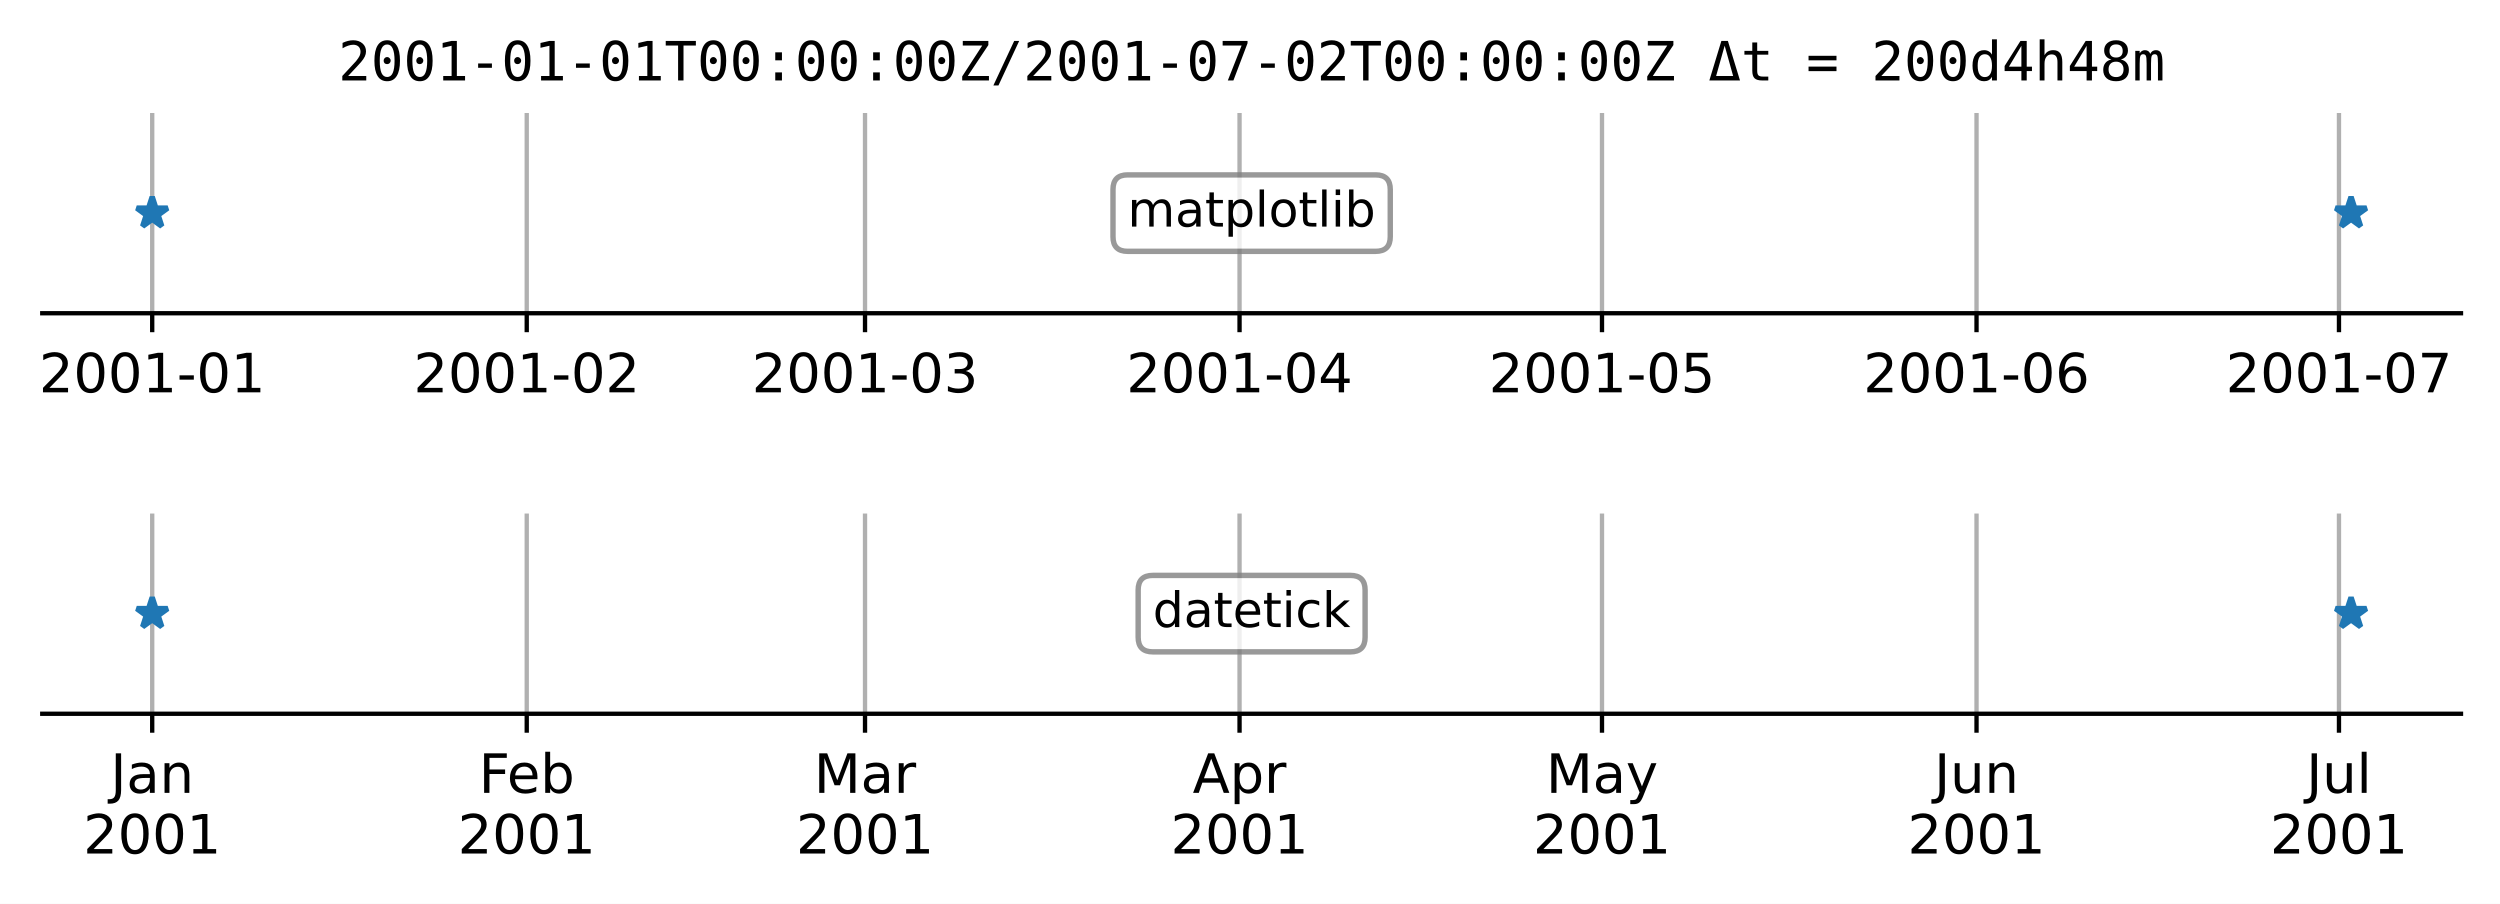
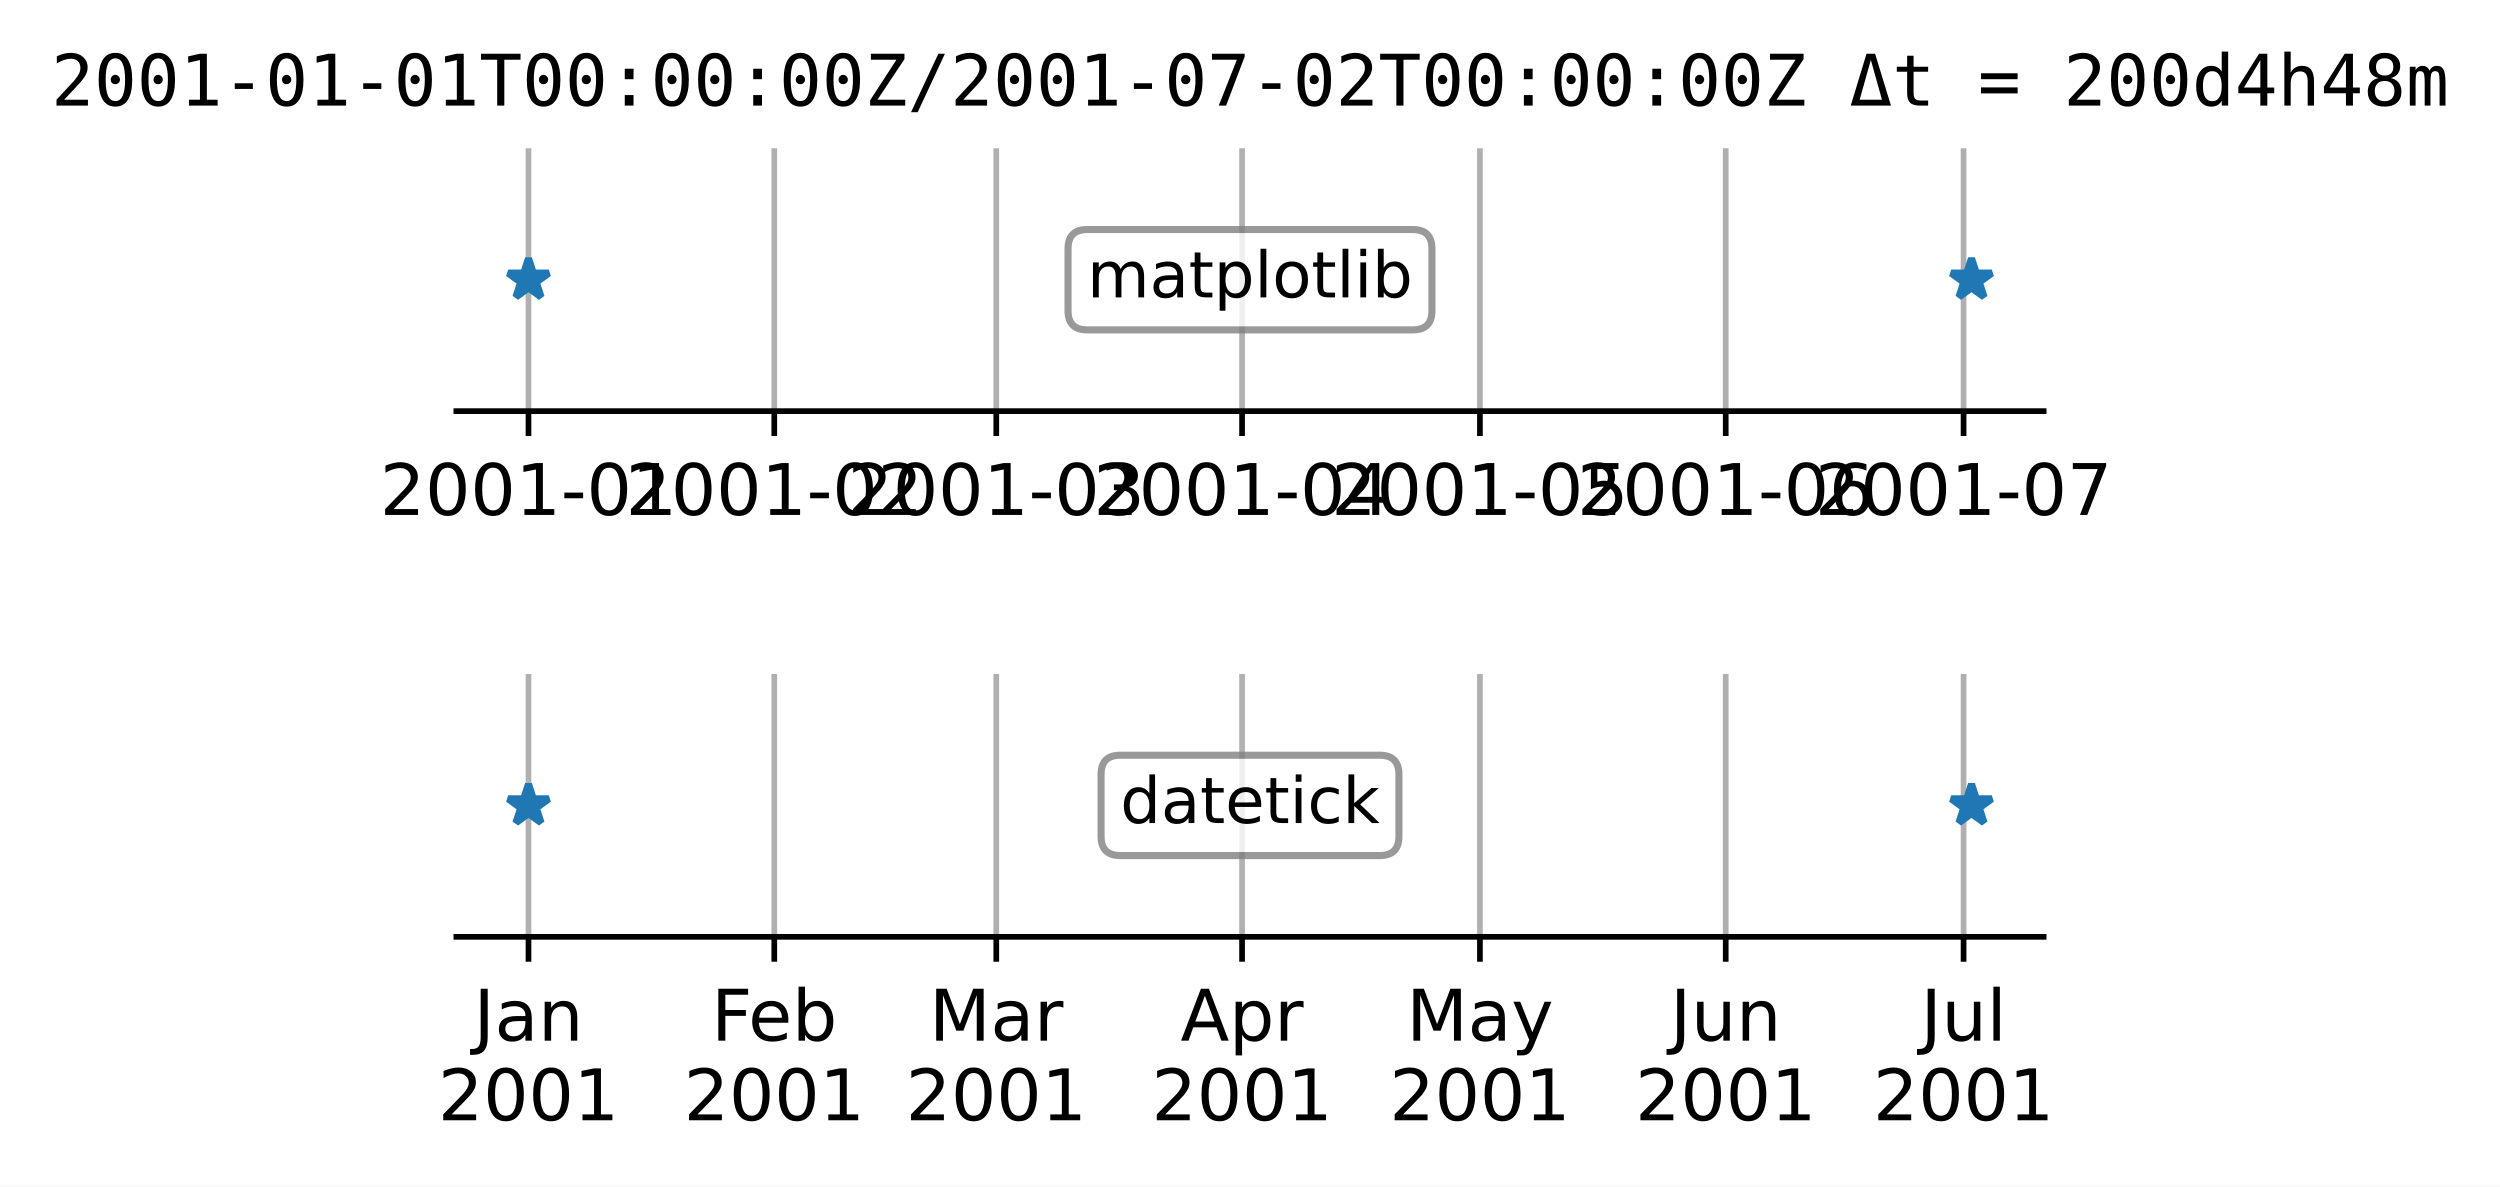
- <svg xmlns="http://www.w3.org/2000/svg" xmlns:xlink="http://www.w3.org/1999/xlink" width="461.4pt" height="166.808pt" viewBox="0 0 461.4 166.808" version="1.1">
+ <svg xmlns="http://www.w3.org/2000/svg" xmlns:xlink="http://www.w3.org/1999/xlink" width="351.538pt" height="166.808pt" viewBox="0 0 351.538 166.808" version="1.1">
  <defs>
    <style type="text/css">*{stroke-linejoin: round; stroke-linecap: butt}</style>
  </defs>
  <g id="figure_1">
    <g id="patch_1">
-       <path d="M 0 166.808  L 461.4 166.808  L 461.4 0  L 0 0  z " style="fill: #ffffff" />
+       <path d="M 0 166.808  L 351.538 166.808  L 351.538 0  L 0 0  z " style="fill: #ffffff" />
    </g>
    <g id="axes_1">
      <g id="patch_2">
-         <path d="M 7.8 57.812  L 454.2 57.812  L 454.2 20.852  L 7.8 20.852  z " style="fill: #ffffff" />
+         <path d="M 64.169 57.812  L 287.369 57.812  L 287.369 20.852  L 64.169 20.852  z " style="fill: #ffffff" />
      </g>
      <g id="matplotlib.axis_1">
        <g id="xtick_1">
          <g id="line2d_1">
-             <path d="M 28.091 57.812  L 28.091 20.852  " clip-path="url(#p43a7b3a222)" style="fill: none; stroke: #b0b0b0; stroke-width: 0.8; stroke-linecap: square" />
+             <path d="M 74.314 57.812  L 74.314 20.852  " clip-path="url(#p3e1dd28714)" style="fill: none; stroke: #b0b0b0; stroke-width: 0.8; stroke-linecap: square" />
          </g>
          <g id="line2d_2">
            <defs>
              <path id="m1e6c41ab66" d="M 0 0  L 0 3.5  " style="stroke: #000000; stroke-width: 0.8" />
            </defs>
            <g>
-               <use xlink:href="#m1e6c41ab66" x="28.091" y="57.812" style="stroke: #000000; stroke-width: 0.8" />
+               <use xlink:href="#m1e6c41ab66" x="74.314" y="57.812" style="stroke: #000000; stroke-width: 0.8" />
            </g>
          </g>
          <g id="text_1">
-             <text style="font-size: 10px; font-family: 'DejaVu Sans', 'Bitstream Vera Sans', 'Computer Modern Sans Serif', 'Lucida Grande', 'Verdana', 'Geneva', 'Lucid', 'Arial', 'Helvetica', 'Avant Garde', sans-serif; text-anchor: middle" x="28.091" y="72.41" transform="rotate(-0 28.09141 72.41)">2001-01</text>
+             <text style="font-size: 10px; font-family: 'DejaVu Sans', 'Bitstream Vera Sans', 'Computer Modern Sans Serif', 'Lucida Grande', 'Verdana', 'Geneva', 'Lucid', 'Arial', 'Helvetica', 'Avant Garde', sans-serif; text-anchor: middle" x="74.314" y="72.41" transform="rotate(-0 74.31421 72.41)">2001-01</text>
          </g>
        </g>
        <g id="xtick_2">
          <g id="line2d_3">
-             <path d="M 97.214 57.812  L 97.214 20.852  " clip-path="url(#p43a7b3a222)" style="fill: none; stroke: #b0b0b0; stroke-width: 0.8; stroke-linecap: square" />
+             <path d="M 108.876 57.812  L 108.876 20.852  " clip-path="url(#p3e1dd28714)" style="fill: none; stroke: #b0b0b0; stroke-width: 0.8; stroke-linecap: square" />
          </g>
          <g id="line2d_4">
            <g>
-               <use xlink:href="#m1e6c41ab66" x="97.214" y="57.812" style="stroke: #000000; stroke-width: 0.8" />
+               <use xlink:href="#m1e6c41ab66" x="108.876" y="57.812" style="stroke: #000000; stroke-width: 0.8" />
            </g>
          </g>
          <g id="text_2">
-             <text style="font-size: 10px; font-family: 'DejaVu Sans', 'Bitstream Vera Sans', 'Computer Modern Sans Serif', 'Lucida Grande', 'Verdana', 'Geneva', 'Lucid', 'Arial', 'Helvetica', 'Avant Garde', sans-serif; text-anchor: middle" x="97.214" y="72.41" transform="rotate(-0 97.21428 72.41)">2001-02</text>
+             <text style="font-size: 10px; font-family: 'DejaVu Sans', 'Bitstream Vera Sans', 'Computer Modern Sans Serif', 'Lucida Grande', 'Verdana', 'Geneva', 'Lucid', 'Arial', 'Helvetica', 'Avant Garde', sans-serif; text-anchor: middle" x="108.876" y="72.41" transform="rotate(-0 108.8756 72.41)">2001-02</text>
          </g>
        </g>
        <g id="xtick_3">
          <g id="line2d_5">
-             <path d="M 159.648 57.812  L 159.648 20.852  " clip-path="url(#p43a7b3a222)" style="fill: none; stroke: #b0b0b0; stroke-width: 0.8; stroke-linecap: square" />
+             <path d="M 140.092 57.812  L 140.092 20.852  " clip-path="url(#p3e1dd28714)" style="fill: none; stroke: #b0b0b0; stroke-width: 0.8; stroke-linecap: square" />
          </g>
          <g id="line2d_6">
            <g>
-               <use xlink:href="#m1e6c41ab66" x="159.648" y="57.812" style="stroke: #000000; stroke-width: 0.8" />
+               <use xlink:href="#m1e6c41ab66" x="140.092" y="57.812" style="stroke: #000000; stroke-width: 0.8" />
            </g>
          </g>
          <g id="text_3">
-             <text style="font-size: 10px; font-family: 'DejaVu Sans', 'Bitstream Vera Sans', 'Computer Modern Sans Serif', 'Lucida Grande', 'Verdana', 'Geneva', 'Lucid', 'Arial', 'Helvetica', 'Avant Garde', sans-serif; text-anchor: middle" x="159.648" y="72.41" transform="rotate(-0 159.6479 72.41)">2001-03</text>
+             <text style="font-size: 10px; font-family: 'DejaVu Sans', 'Bitstream Vera Sans', 'Computer Modern Sans Serif', 'Lucida Grande', 'Verdana', 'Geneva', 'Lucid', 'Arial', 'Helvetica', 'Avant Garde', sans-serif; text-anchor: middle" x="140.092" y="72.41" transform="rotate(-0 140.0924 72.41)">2001-03</text>
          </g>
        </g>
        <g id="xtick_4">
          <g id="line2d_7">
-             <path d="M 228.771 57.812  L 228.771 20.852  " clip-path="url(#p43a7b3a222)" style="fill: none; stroke: #b0b0b0; stroke-width: 0.8; stroke-linecap: square" />
+             <path d="M 174.654 57.812  L 174.654 20.852  " clip-path="url(#p3e1dd28714)" style="fill: none; stroke: #b0b0b0; stroke-width: 0.8; stroke-linecap: square" />
          </g>
          <g id="line2d_8">
            <g>
-               <use xlink:href="#m1e6c41ab66" x="228.771" y="57.812" style="stroke: #000000; stroke-width: 0.8" />
+               <use xlink:href="#m1e6c41ab66" x="174.654" y="57.812" style="stroke: #000000; stroke-width: 0.8" />
            </g>
          </g>
          <g id="text_4">
-             <text style="font-size: 10px; font-family: 'DejaVu Sans', 'Bitstream Vera Sans', 'Computer Modern Sans Serif', 'Lucida Grande', 'Verdana', 'Geneva', 'Lucid', 'Arial', 'Helvetica', 'Avant Garde', sans-serif; text-anchor: middle" x="228.771" y="72.41" transform="rotate(-0 228.7707 72.41)">2001-04</text>
+             <text style="font-size: 10px; font-family: 'DejaVu Sans', 'Bitstream Vera Sans', 'Computer Modern Sans Serif', 'Lucida Grande', 'Verdana', 'Geneva', 'Lucid', 'Arial', 'Helvetica', 'Avant Garde', sans-serif; text-anchor: middle" x="174.654" y="72.41" transform="rotate(-0 174.6539 72.41)">2001-04</text>
          </g>
        </g>
        <g id="xtick_5">
          <g id="line2d_9">
-             <path d="M 295.664 57.812  L 295.664 20.852  " clip-path="url(#p43a7b3a222)" style="fill: none; stroke: #b0b0b0; stroke-width: 0.8; stroke-linecap: square" />
+             <path d="M 208.1 57.812  L 208.1 20.852  " clip-path="url(#p3e1dd28714)" style="fill: none; stroke: #b0b0b0; stroke-width: 0.8; stroke-linecap: square" />
          </g>
          <g id="line2d_10">
            <g>
-               <use xlink:href="#m1e6c41ab66" x="295.664" y="57.812" style="stroke: #000000; stroke-width: 0.8" />
+               <use xlink:href="#m1e6c41ab66" x="208.1" y="57.812" style="stroke: #000000; stroke-width: 0.8" />
            </g>
          </g>
          <g id="text_5">
-             <text style="font-size: 10px; font-family: 'DejaVu Sans', 'Bitstream Vera Sans', 'Computer Modern Sans Serif', 'Lucida Grande', 'Verdana', 'Geneva', 'Lucid', 'Arial', 'Helvetica', 'Avant Garde', sans-serif; text-anchor: middle" x="295.664" y="72.41" transform="rotate(-0 295.6638 72.41)">2001-05</text>
+             <text style="font-size: 10px; font-family: 'DejaVu Sans', 'Bitstream Vera Sans', 'Computer Modern Sans Serif', 'Lucida Grande', 'Verdana', 'Geneva', 'Lucid', 'Arial', 'Helvetica', 'Avant Garde', sans-serif; text-anchor: middle" x="208.1" y="72.41" transform="rotate(-0 208.1004 72.41)">2001-05</text>
          </g>
        </g>
        <g id="xtick_6">
          <g id="line2d_11">
-             <path d="M 364.787 57.812  L 364.787 20.852  " clip-path="url(#p43a7b3a222)" style="fill: none; stroke: #b0b0b0; stroke-width: 0.8; stroke-linecap: square" />
+             <path d="M 242.662 57.812  L 242.662 20.852  " clip-path="url(#p3e1dd28714)" style="fill: none; stroke: #b0b0b0; stroke-width: 0.8; stroke-linecap: square" />
          </g>
          <g id="line2d_12">
            <g>
-               <use xlink:href="#m1e6c41ab66" x="364.787" y="57.812" style="stroke: #000000; stroke-width: 0.8" />
+               <use xlink:href="#m1e6c41ab66" x="242.662" y="57.812" style="stroke: #000000; stroke-width: 0.8" />
            </g>
          </g>
          <g id="text_6">
-             <text style="font-size: 10px; font-family: 'DejaVu Sans', 'Bitstream Vera Sans', 'Computer Modern Sans Serif', 'Lucida Grande', 'Verdana', 'Geneva', 'Lucid', 'Arial', 'Helvetica', 'Avant Garde', sans-serif; text-anchor: middle" x="364.787" y="72.41" transform="rotate(-0 364.7867 72.41)">2001-06</text>
+             <text style="font-size: 10px; font-family: 'DejaVu Sans', 'Bitstream Vera Sans', 'Computer Modern Sans Serif', 'Lucida Grande', 'Verdana', 'Geneva', 'Lucid', 'Arial', 'Helvetica', 'Avant Garde', sans-serif; text-anchor: middle" x="242.662" y="72.41" transform="rotate(-0 242.6619 72.41)">2001-06</text>
          </g>
        </g>
        <g id="xtick_7">
          <g id="line2d_13">
-             <path d="M 431.68 57.812  L 431.68 20.852  " clip-path="url(#p43a7b3a222)" style="fill: none; stroke: #b0b0b0; stroke-width: 0.8; stroke-linecap: square" />
+             <path d="M 276.108 57.812  L 276.108 20.852  " clip-path="url(#p3e1dd28714)" style="fill: none; stroke: #b0b0b0; stroke-width: 0.8; stroke-linecap: square" />
          </g>
          <g id="line2d_14">
            <g>
-               <use xlink:href="#m1e6c41ab66" x="431.68" y="57.812" style="stroke: #000000; stroke-width: 0.8" />
+               <use xlink:href="#m1e6c41ab66" x="276.108" y="57.812" style="stroke: #000000; stroke-width: 0.8" />
            </g>
          </g>
          <g id="text_7">
-             <text style="font-size: 10px; font-family: 'DejaVu Sans', 'Bitstream Vera Sans', 'Computer Modern Sans Serif', 'Lucida Grande', 'Verdana', 'Geneva', 'Lucid', 'Arial', 'Helvetica', 'Avant Garde', sans-serif; text-anchor: middle" x="431.68" y="72.41" transform="rotate(-0 431.6798 72.41)">2001-07</text>
+             <text style="font-size: 10px; font-family: 'DejaVu Sans', 'Bitstream Vera Sans', 'Computer Modern Sans Serif', 'Lucida Grande', 'Verdana', 'Geneva', 'Lucid', 'Arial', 'Helvetica', 'Avant Garde', sans-serif; text-anchor: middle" x="276.108" y="72.41" transform="rotate(-0 276.1084 72.41)">2001-07</text>
          </g>
        </g>
      </g>
      <g id="line2d_15">
        <defs>
          <path id="maf42e94cd1" d="M 0 -3  L -0.674 -0.927  L -2.853 -0.927  L -1.09 0.354  L -1.763 2.427  L -0 1.146  L 1.763 2.427  L 1.09 0.354  L 2.853 -0.927  L 0.674 -0.927  z " style="stroke: #1f77b4; stroke-linejoin: bevel" />
        </defs>
-         <g clip-path="url(#p43a7b3a222)">
-           <use xlink:href="#maf42e94cd1" x="28.091" y="39.332" style="fill: #1f77b4; stroke: #1f77b4; stroke-linejoin: bevel" />
-           <use xlink:href="#maf42e94cd1" x="433.91" y="39.332" style="fill: #1f77b4; stroke: #1f77b4; stroke-linejoin: bevel" />
+         <g clip-path="url(#p3e1dd28714)">
+           <use xlink:href="#maf42e94cd1" x="74.314" y="39.332" style="fill: #1f77b4; stroke: #1f77b4; stroke-linejoin: bevel" />
+           <use xlink:href="#maf42e94cd1" x="277.223" y="39.332" style="fill: #1f77b4; stroke: #1f77b4; stroke-linejoin: bevel" />
        </g>
      </g>
      <g id="patch_3">
-         <path d="M 7.8 57.812  L 454.2 57.812  " style="fill: none; stroke: #000000; stroke-width: 0.8; stroke-linejoin: miter; stroke-linecap: square" />
+         <path d="M 64.169 57.812  L 287.369 57.812  " style="fill: none; stroke: #000000; stroke-width: 0.8; stroke-linejoin: miter; stroke-linecap: square" />
      </g>
      <g id="text_8">
        <g id="patch_4">
-           <path d="M 208.114 46.387  L 253.887 46.387  Q 256.587 46.387 256.587 43.687  L 256.587 34.976  Q 256.587 32.276 253.887 32.276  L 208.114 32.276  Q 205.414 32.276 205.414 34.976  L 205.414 43.687  Q 205.414 46.387 208.114 46.387  z " style="fill: #ffffff; opacity: 0.8; stroke: #808080; stroke-linejoin: miter" />
-         </g>
-         <text style="font-size: 9px; font-family: 'DejaVu Sans', 'Bitstream Vera Sans', 'Computer Modern Sans Serif', 'Lucida Grande', 'Verdana', 'Geneva', 'Lucid', 'Arial', 'Helvetica', 'Avant Garde', sans-serif; text-anchor: middle" x="231" y="41.815" transform="rotate(-0 231.0005 41.815)">matplotlib</text>
+           <path d="M 152.882 46.387  L 198.655 46.387  Q 201.355 46.387 201.355 43.687  L 201.355 34.976  Q 201.355 32.276 198.655 32.276  L 152.882 32.276  Q 150.182 32.276 150.182 34.976  L 150.182 43.687  Q 150.182 46.387 152.882 46.387  z " style="fill: #ffffff; opacity: 0.8; stroke: #808080; stroke-linejoin: miter" />
+         </g>
+         <text style="font-size: 9px; font-family: 'DejaVu Sans', 'Bitstream Vera Sans', 'Computer Modern Sans Serif', 'Lucida Grande', 'Verdana', 'Geneva', 'Lucid', 'Arial', 'Helvetica', 'Avant Garde', sans-serif; text-anchor: middle" x="175.769" y="41.815" transform="rotate(-0 175.7688 41.815)">matplotlib</text>
      </g>
      <g id="text_9">
-         <text style="font-size: 10px; font-family: 'DejaVu Sans Mono', 'Bitstream Vera Sans Mono', 'Computer Modern Typewriter', 'Andale Mono', 'Nimbus Mono L', 'Courier New', 'Courier', 'Fixed', 'Terminal', monospace; text-anchor: middle" x="231" y="14.852" transform="rotate(-0 231.0005 14.85156)">2001-01-01T00:00:00Z/2001-07-02T00:00:00Z Δt = 200d4h48m</text>
+         <text style="font-size: 10px; font-family: 'DejaVu Sans Mono', 'Bitstream Vera Sans Mono', 'Computer Modern Typewriter', 'Andale Mono', 'Nimbus Mono L', 'Courier New', 'Courier', 'Fixed', 'Terminal', monospace; text-anchor: middle" x="175.769" y="14.852" transform="rotate(-0 175.7688 14.85156)">2001-01-01T00:00:00Z/2001-07-02T00:00:00Z Δt = 200d4h48m</text>
      </g>
    </g>
    <g id="axes_2">
      <g id="patch_5">
-         <path d="M 7.8 131.732  L 454.2 131.732  L 454.2 94.772  L 7.8 94.772  z " style="fill: #ffffff" />
+         <path d="M 64.169 131.732  L 287.369 131.732  L 287.369 94.772  L 64.169 94.772  z " style="fill: #ffffff" />
      </g>
      <g id="matplotlib.axis_2">
        <g id="xtick_8">
          <g id="line2d_16">
-             <path d="M 28.091 131.732  L 28.091 94.772  " clip-path="url(#p995edcf25f)" style="fill: none; stroke: #b0b0b0; stroke-width: 0.8; stroke-linecap: square" />
+             <path d="M 74.314 131.732  L 74.314 94.772  " clip-path="url(#pefc5964026)" style="fill: none; stroke: #b0b0b0; stroke-width: 0.8; stroke-linecap: square" />
          </g>
          <g id="line2d_17">
            <g>
-               <use xlink:href="#m1e6c41ab66" x="28.091" y="131.732" style="stroke: #000000; stroke-width: 0.8" />
+               <use xlink:href="#m1e6c41ab66" x="74.314" y="131.732" style="stroke: #000000; stroke-width: 0.8" />
            </g>
          </g>
          <g id="text_10">
-             <text style="font-size: 10px; font-family: 'DejaVu Sans', 'Bitstream Vera Sans', 'Computer Modern Sans Serif', 'Lucida Grande', 'Verdana', 'Geneva', 'Lucid', 'Arial', 'Helvetica', 'Avant Garde', sans-serif" transform="translate(20.38359 146.33)">Jan</text>
-             <text style="font-size: 10px; font-family: 'DejaVu Sans', 'Bitstream Vera Sans', 'Computer Modern Sans Serif', 'Lucida Grande', 'Verdana', 'Geneva', 'Lucid', 'Arial', 'Helvetica', 'Avant Garde', sans-serif" transform="translate(15.36641 157.5278)">2001</text>
+             <text style="font-size: 10px; font-family: 'DejaVu Sans', 'Bitstream Vera Sans', 'Computer Modern Sans Serif', 'Lucida Grande', 'Verdana', 'Geneva', 'Lucid', 'Arial', 'Helvetica', 'Avant Garde', sans-serif" transform="translate(66.60639 146.33)">Jan</text>
+             <text style="font-size: 10px; font-family: 'DejaVu Sans', 'Bitstream Vera Sans', 'Computer Modern Sans Serif', 'Lucida Grande', 'Verdana', 'Geneva', 'Lucid', 'Arial', 'Helvetica', 'Avant Garde', sans-serif" transform="translate(61.5892 157.5278)">2001</text>
          </g>
        </g>
        <g id="xtick_9">
          <g id="line2d_18">
-             <path d="M 97.214 131.732  L 97.214 94.772  " clip-path="url(#p995edcf25f)" style="fill: none; stroke: #b0b0b0; stroke-width: 0.8; stroke-linecap: square" />
+             <path d="M 108.876 131.732  L 108.876 94.772  " clip-path="url(#pefc5964026)" style="fill: none; stroke: #b0b0b0; stroke-width: 0.8; stroke-linecap: square" />
          </g>
          <g id="line2d_19">
            <g>
-               <use xlink:href="#m1e6c41ab66" x="97.214" y="131.732" style="stroke: #000000; stroke-width: 0.8" />
+               <use xlink:href="#m1e6c41ab66" x="108.876" y="131.732" style="stroke: #000000; stroke-width: 0.8" />
            </g>
          </g>
          <g id="text_11">
-             <text style="font-size: 10px; font-family: 'DejaVu Sans', 'Bitstream Vera Sans', 'Computer Modern Sans Serif', 'Lucida Grande', 'Verdana', 'Geneva', 'Lucid', 'Arial', 'Helvetica', 'Avant Garde', sans-serif" transform="translate(88.36272 146.33)">Feb</text>
-             <text style="font-size: 10px; font-family: 'DejaVu Sans', 'Bitstream Vera Sans', 'Computer Modern Sans Serif', 'Lucida Grande', 'Verdana', 'Geneva', 'Lucid', 'Arial', 'Helvetica', 'Avant Garde', sans-serif" transform="translate(84.48928 157.5278)">2001</text>
+             <text style="font-size: 10px; font-family: 'DejaVu Sans', 'Bitstream Vera Sans', 'Computer Modern Sans Serif', 'Lucida Grande', 'Verdana', 'Geneva', 'Lucid', 'Arial', 'Helvetica', 'Avant Garde', sans-serif" transform="translate(100.0241 146.33)">Feb</text>
+             <text style="font-size: 10px; font-family: 'DejaVu Sans', 'Bitstream Vera Sans', 'Computer Modern Sans Serif', 'Lucida Grande', 'Verdana', 'Geneva', 'Lucid', 'Arial', 'Helvetica', 'Avant Garde', sans-serif" transform="translate(96.15064 157.5278)">2001</text>
          </g>
        </g>
        <g id="xtick_10">
          <g id="line2d_20">
-             <path d="M 159.648 131.732  L 159.648 94.772  " clip-path="url(#p995edcf25f)" style="fill: none; stroke: #b0b0b0; stroke-width: 0.8; stroke-linecap: square" />
+             <path d="M 140.092 131.732  L 140.092 94.772  " clip-path="url(#pefc5964026)" style="fill: none; stroke: #b0b0b0; stroke-width: 0.8; stroke-linecap: square" />
          </g>
          <g id="line2d_21">
            <g>
-               <use xlink:href="#m1e6c41ab66" x="159.648" y="131.732" style="stroke: #000000; stroke-width: 0.8" />
+               <use xlink:href="#m1e6c41ab66" x="140.092" y="131.732" style="stroke: #000000; stroke-width: 0.8" />
            </g>
          </g>
          <g id="text_12">
-             <text style="font-size: 10px; font-family: 'DejaVu Sans', 'Bitstream Vera Sans', 'Computer Modern Sans Serif', 'Lucida Grande', 'Verdana', 'Geneva', 'Lucid', 'Arial', 'Helvetica', 'Avant Garde', sans-serif" transform="translate(150.2143 146.33)">Mar</text>
-             <text style="font-size: 10px; font-family: 'DejaVu Sans', 'Bitstream Vera Sans', 'Computer Modern Sans Serif', 'Lucida Grande', 'Verdana', 'Geneva', 'Lucid', 'Arial', 'Helvetica', 'Avant Garde', sans-serif" transform="translate(146.9229 157.5278)">2001</text>
+             <text style="font-size: 10px; font-family: 'DejaVu Sans', 'Bitstream Vera Sans', 'Computer Modern Sans Serif', 'Lucida Grande', 'Verdana', 'Geneva', 'Lucid', 'Arial', 'Helvetica', 'Avant Garde', sans-serif" transform="translate(130.6588 146.33)">Mar</text>
+             <text style="font-size: 10px; font-family: 'DejaVu Sans', 'Bitstream Vera Sans', 'Computer Modern Sans Serif', 'Lucida Grande', 'Verdana', 'Geneva', 'Lucid', 'Arial', 'Helvetica', 'Avant Garde', sans-serif" transform="translate(127.3674 157.5278)">2001</text>
          </g>
        </g>
        <g id="xtick_11">
          <g id="line2d_22">
-             <path d="M 228.771 131.732  L 228.771 94.772  " clip-path="url(#p995edcf25f)" style="fill: none; stroke: #b0b0b0; stroke-width: 0.8; stroke-linecap: square" />
+             <path d="M 174.654 131.732  L 174.654 94.772  " clip-path="url(#pefc5964026)" style="fill: none; stroke: #b0b0b0; stroke-width: 0.8; stroke-linecap: square" />
          </g>
          <g id="line2d_23">
            <g>
-               <use xlink:href="#m1e6c41ab66" x="228.771" y="131.732" style="stroke: #000000; stroke-width: 0.8" />
+               <use xlink:href="#m1e6c41ab66" x="174.654" y="131.732" style="stroke: #000000; stroke-width: 0.8" />
            </g>
          </g>
          <g id="text_13">
-             <text style="font-size: 10px; font-family: 'DejaVu Sans', 'Bitstream Vera Sans', 'Computer Modern Sans Serif', 'Lucida Grande', 'Verdana', 'Geneva', 'Lucid', 'Arial', 'Helvetica', 'Avant Garde', sans-serif" transform="translate(220.1207 146.33)">Apr</text>
-             <text style="font-size: 10px; font-family: 'DejaVu Sans', 'Bitstream Vera Sans', 'Computer Modern Sans Serif', 'Lucida Grande', 'Verdana', 'Geneva', 'Lucid', 'Arial', 'Helvetica', 'Avant Garde', sans-serif" transform="translate(216.0457 157.5278)">2001</text>
+             <text style="font-size: 10px; font-family: 'DejaVu Sans', 'Bitstream Vera Sans', 'Computer Modern Sans Serif', 'Lucida Grande', 'Verdana', 'Geneva', 'Lucid', 'Arial', 'Helvetica', 'Avant Garde', sans-serif" transform="translate(166.0039 146.33)">Apr</text>
+             <text style="font-size: 10px; font-family: 'DejaVu Sans', 'Bitstream Vera Sans', 'Computer Modern Sans Serif', 'Lucida Grande', 'Verdana', 'Geneva', 'Lucid', 'Arial', 'Helvetica', 'Avant Garde', sans-serif" transform="translate(161.9289 157.5278)">2001</text>
          </g>
        </g>
        <g id="xtick_12">
          <g id="line2d_24">
-             <path d="M 295.664 131.732  L 295.664 94.772  " clip-path="url(#p995edcf25f)" style="fill: none; stroke: #b0b0b0; stroke-width: 0.8; stroke-linecap: square" />
+             <path d="M 208.1 131.732  L 208.1 94.772  " clip-path="url(#pefc5964026)" style="fill: none; stroke: #b0b0b0; stroke-width: 0.8; stroke-linecap: square" />
          </g>
          <g id="line2d_25">
            <g>
-               <use xlink:href="#m1e6c41ab66" x="295.664" y="131.732" style="stroke: #000000; stroke-width: 0.8" />
+               <use xlink:href="#m1e6c41ab66" x="208.1" y="131.732" style="stroke: #000000; stroke-width: 0.8" />
            </g>
          </g>
          <g id="text_14">
-             <text style="font-size: 10px; font-family: 'DejaVu Sans', 'Bitstream Vera Sans', 'Computer Modern Sans Serif', 'Lucida Grande', 'Verdana', 'Geneva', 'Lucid', 'Arial', 'Helvetica', 'Avant Garde', sans-serif" transform="translate(285.3263 146.33)">May</text>
-             <text style="font-size: 10px; font-family: 'DejaVu Sans', 'Bitstream Vera Sans', 'Computer Modern Sans Serif', 'Lucida Grande', 'Verdana', 'Geneva', 'Lucid', 'Arial', 'Helvetica', 'Avant Garde', sans-serif" transform="translate(282.9388 157.5278)">2001</text>
+             <text style="font-size: 10px; font-family: 'DejaVu Sans', 'Bitstream Vera Sans', 'Computer Modern Sans Serif', 'Lucida Grande', 'Verdana', 'Geneva', 'Lucid', 'Arial', 'Helvetica', 'Avant Garde', sans-serif" transform="translate(197.7629 146.33)">May</text>
+             <text style="font-size: 10px; font-family: 'DejaVu Sans', 'Bitstream Vera Sans', 'Computer Modern Sans Serif', 'Lucida Grande', 'Verdana', 'Geneva', 'Lucid', 'Arial', 'Helvetica', 'Avant Garde', sans-serif" transform="translate(195.3754 157.5278)">2001</text>
          </g>
        </g>
        <g id="xtick_13">
          <g id="line2d_26">
-             <path d="M 364.787 131.732  L 364.787 94.772  " clip-path="url(#p995edcf25f)" style="fill: none; stroke: #b0b0b0; stroke-width: 0.8; stroke-linecap: square" />
+             <path d="M 242.662 131.732  L 242.662 94.772  " clip-path="url(#pefc5964026)" style="fill: none; stroke: #b0b0b0; stroke-width: 0.8; stroke-linecap: square" />
          </g>
          <g id="line2d_27">
            <g>
-               <use xlink:href="#m1e6c41ab66" x="364.787" y="131.732" style="stroke: #000000; stroke-width: 0.8" />
+               <use xlink:href="#m1e6c41ab66" x="242.662" y="131.732" style="stroke: #000000; stroke-width: 0.8" />
            </g>
          </g>
          <g id="text_15">
-             <text style="font-size: 10px; font-family: 'DejaVu Sans', 'Bitstream Vera Sans', 'Computer Modern Sans Serif', 'Lucida Grande', 'Verdana', 'Geneva', 'Lucid', 'Arial', 'Helvetica', 'Avant Garde', sans-serif" transform="translate(356.9742 146.33)">Jun</text>
-             <text style="font-size: 10px; font-family: 'DejaVu Sans', 'Bitstream Vera Sans', 'Computer Modern Sans Serif', 'Lucida Grande', 'Verdana', 'Geneva', 'Lucid', 'Arial', 'Helvetica', 'Avant Garde', sans-serif" transform="translate(352.0617 157.5278)">2001</text>
+             <text style="font-size: 10px; font-family: 'DejaVu Sans', 'Bitstream Vera Sans', 'Computer Modern Sans Serif', 'Lucida Grande', 'Verdana', 'Geneva', 'Lucid', 'Arial', 'Helvetica', 'Avant Garde', sans-serif" transform="translate(234.8494 146.33)">Jun</text>
+             <text style="font-size: 10px; font-family: 'DejaVu Sans', 'Bitstream Vera Sans', 'Computer Modern Sans Serif', 'Lucida Grande', 'Verdana', 'Geneva', 'Lucid', 'Arial', 'Helvetica', 'Avant Garde', sans-serif" transform="translate(229.9369 157.5278)">2001</text>
          </g>
        </g>
        <g id="xtick_14">
          <g id="line2d_28">
-             <path d="M 431.68 131.732  L 431.68 94.772  " clip-path="url(#p995edcf25f)" style="fill: none; stroke: #b0b0b0; stroke-width: 0.8; stroke-linecap: square" />
+             <path d="M 276.108 131.732  L 276.108 94.772  " clip-path="url(#pefc5964026)" style="fill: none; stroke: #b0b0b0; stroke-width: 0.8; stroke-linecap: square" />
          </g>
          <g id="line2d_29">
            <g>
-               <use xlink:href="#m1e6c41ab66" x="431.68" y="131.732" style="stroke: #000000; stroke-width: 0.8" />
+               <use xlink:href="#m1e6c41ab66" x="276.108" y="131.732" style="stroke: #000000; stroke-width: 0.8" />
            </g>
          </g>
          <g id="text_16">
-             <text style="font-size: 10px; font-family: 'DejaVu Sans', 'Bitstream Vera Sans', 'Computer Modern Sans Serif', 'Lucida Grande', 'Verdana', 'Geneva', 'Lucid', 'Arial', 'Helvetica', 'Avant Garde', sans-serif" transform="translate(425.647 146.33)">Jul</text>
-             <text style="font-size: 10px; font-family: 'DejaVu Sans', 'Bitstream Vera Sans', 'Computer Modern Sans Serif', 'Lucida Grande', 'Verdana', 'Geneva', 'Lucid', 'Arial', 'Helvetica', 'Avant Garde', sans-serif" transform="translate(418.9548 157.5278)">2001</text>
+             <text style="font-size: 10px; font-family: 'DejaVu Sans', 'Bitstream Vera Sans', 'Computer Modern Sans Serif', 'Lucida Grande', 'Verdana', 'Geneva', 'Lucid', 'Arial', 'Helvetica', 'Avant Garde', sans-serif" transform="translate(270.0756 146.33)">Jul</text>
+             <text style="font-size: 10px; font-family: 'DejaVu Sans', 'Bitstream Vera Sans', 'Computer Modern Sans Serif', 'Lucida Grande', 'Verdana', 'Geneva', 'Lucid', 'Arial', 'Helvetica', 'Avant Garde', sans-serif" transform="translate(263.3834 157.5278)">2001</text>
          </g>
        </g>
      </g>
      <g id="line2d_30">
-         <g clip-path="url(#p995edcf25f)">
-           <use xlink:href="#maf42e94cd1" x="28.091" y="113.252" style="fill: #1f77b4; stroke: #1f77b4; stroke-linejoin: bevel" />
-           <use xlink:href="#maf42e94cd1" x="433.91" y="113.252" style="fill: #1f77b4; stroke: #1f77b4; stroke-linejoin: bevel" />
+         <g clip-path="url(#pefc5964026)">
+           <use xlink:href="#maf42e94cd1" x="74.314" y="113.252" style="fill: #1f77b4; stroke: #1f77b4; stroke-linejoin: bevel" />
+           <use xlink:href="#maf42e94cd1" x="277.223" y="113.252" style="fill: #1f77b4; stroke: #1f77b4; stroke-linejoin: bevel" />
        </g>
      </g>
      <g id="patch_6">
-         <path d="M 7.8 131.732  L 454.2 131.732  " style="fill: none; stroke: #000000; stroke-width: 0.8; stroke-linejoin: miter; stroke-linecap: square" />
+         <path d="M 64.169 131.732  L 287.369 131.732  " style="fill: none; stroke: #000000; stroke-width: 0.8; stroke-linejoin: miter; stroke-linecap: square" />
      </g>
      <g id="text_17">
        <g id="patch_7">
-           <path d="M 212.759 120.307  L 249.242 120.307  Q 251.942 120.307 251.942 117.607  L 251.942 108.896  Q 251.942 106.196 249.242 106.196  L 212.759 106.196  Q 210.059 106.196 210.059 108.896  L 210.059 117.607  Q 210.059 120.307 212.759 120.307  z " style="fill: #ffffff; opacity: 0.8; stroke: #808080; stroke-linejoin: miter" />
-         </g>
-         <text style="font-size: 9px; font-family: 'DejaVu Sans', 'Bitstream Vera Sans', 'Computer Modern Sans Serif', 'Lucida Grande', 'Verdana', 'Geneva', 'Lucid', 'Arial', 'Helvetica', 'Avant Garde', sans-serif; text-anchor: middle" x="231" y="115.735" transform="rotate(-0 231.0005 115.735)">datetick</text>
+           <path d="M 157.527 120.307  L 194.011 120.307  Q 196.711 120.307 196.711 117.607  L 196.711 108.896  Q 196.711 106.196 194.011 106.196  L 157.527 106.196  Q 154.827 106.196 154.827 108.896  L 154.827 117.607  Q 154.827 120.307 157.527 120.307  z " style="fill: #ffffff; opacity: 0.8; stroke: #808080; stroke-linejoin: miter" />
+         </g>
+         <text style="font-size: 9px; font-family: 'DejaVu Sans', 'Bitstream Vera Sans', 'Computer Modern Sans Serif', 'Lucida Grande', 'Verdana', 'Geneva', 'Lucid', 'Arial', 'Helvetica', 'Avant Garde', sans-serif; text-anchor: middle" x="175.769" y="115.735" transform="rotate(-0 175.7688 115.735)">datetick</text>
      </g>
    </g>
  </g>
  <defs>
-     <clipPath id="p43a7b3a222">
-       <rect x="7.8" y="20.852" width="446.4" height="36.96" />
+     <clipPath id="p3e1dd28714">
+       <rect x="64.169" y="20.852" width="223.2" height="36.96" />
    </clipPath>
-     <clipPath id="p995edcf25f">
-       <rect x="7.8" y="94.772" width="446.4" height="36.96" />
+     <clipPath id="pefc5964026">
+       <rect x="64.169" y="94.772" width="223.2" height="36.96" />
    </clipPath>
  </defs>
</svg>
